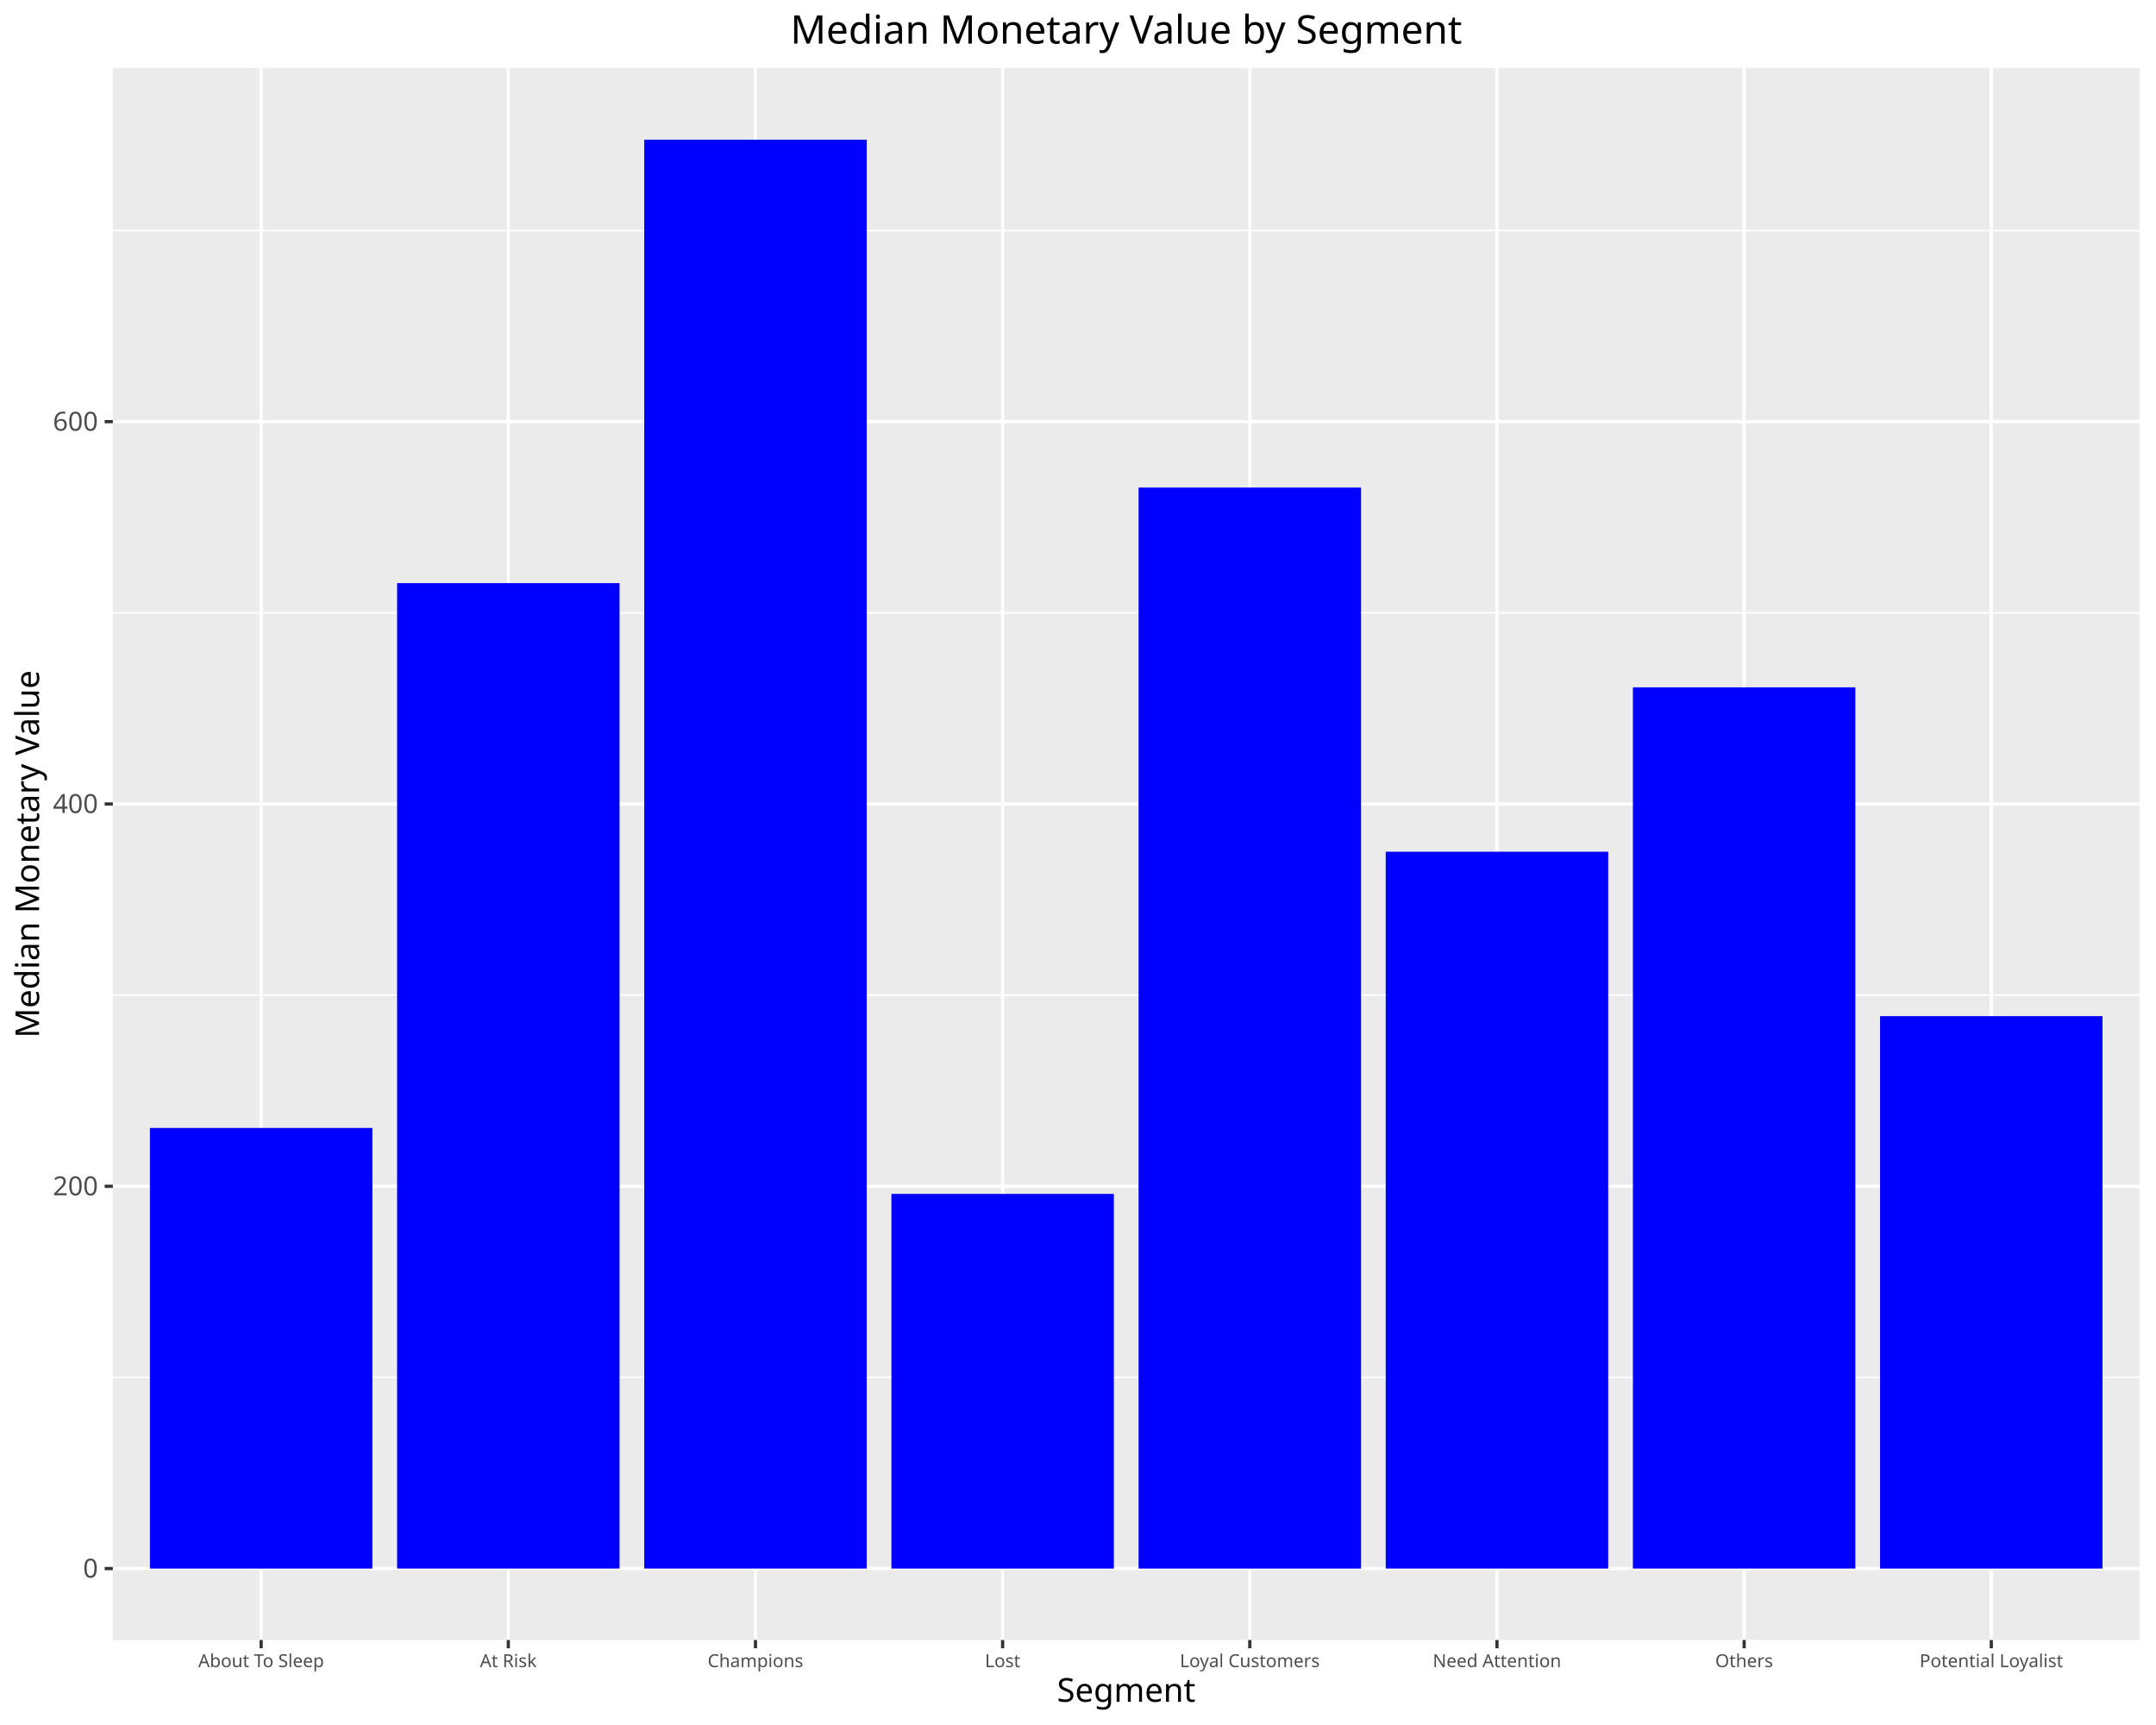
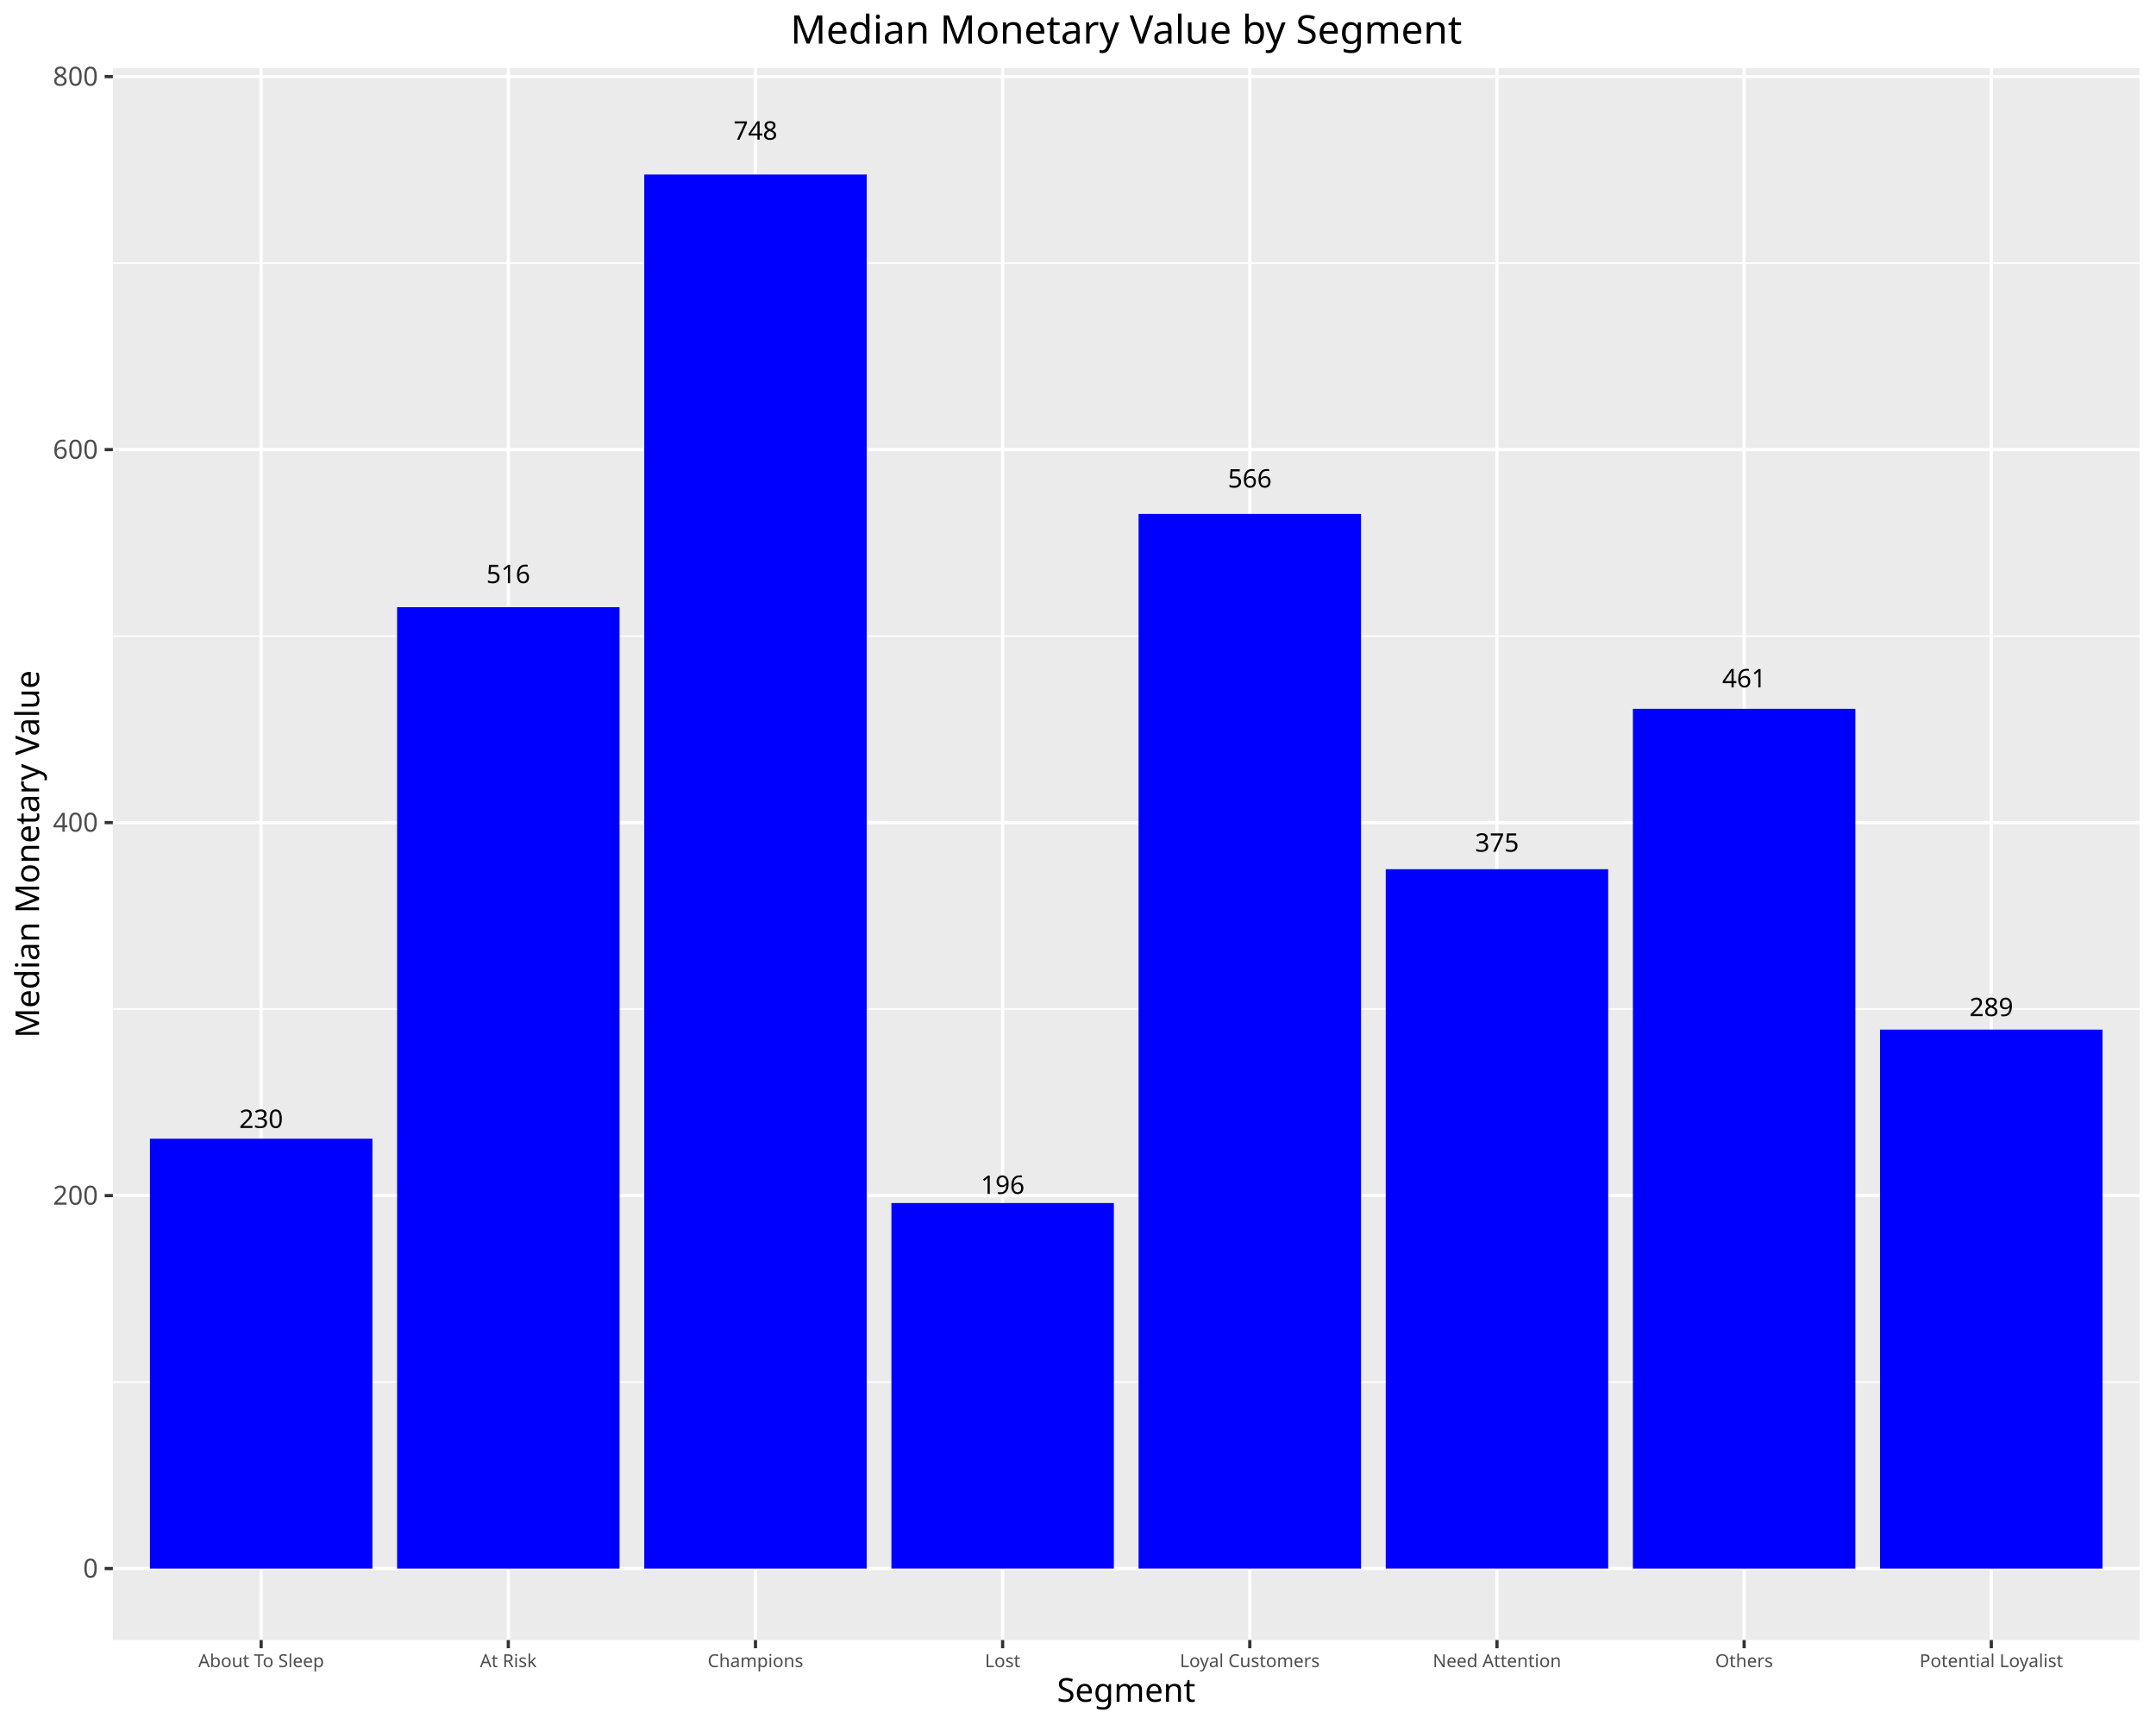
<svg xmlns="http://www.w3.org/2000/svg" class="svglite" data-engine-version="2.0" width="720.00pt" height="576.00pt" viewBox="0 0 720.00 576.00">
  <defs>
    <style type="text/css">
    .svglite line, .svglite polyline, .svglite polygon, .svglite path, .svglite rect, .svglite circle {
      fill: none;
      stroke: #000000;
      stroke-linecap: round;
      stroke-linejoin: round;
      stroke-miterlimit: 10.00;
    }
  </style>
  </defs>
  <rect width="100%" height="100%" style="stroke: none; fill: #FFFFFF;" />
  <defs>
    <clipPath id="cpMC4wMHw3MjAuMDB8MC4wMHw1NzYuMDA=">
      <rect x="0.00" y="0.00" width="720.00" height="576.00" />
    </clipPath>
  </defs>
  <g clip-path="url(#cpMC4wMHw3MjAuMDB8MC4wMHw1NzYuMDA=)">
    <rect x="0.00" y="0.00" width="720.00" height="576.00" style="stroke-width: 1.07; stroke: #FFFFFF; fill: #FFFFFF;" />
  </g>
  <defs>
    <clipPath id="cpMzcuNjl8NzE0LjUyfDIyLjc4fDU0Ny42Mg==">
      <rect x="37.69" y="22.78" width="676.83" height="524.84" />
    </clipPath>
  </defs>
  <g clip-path="url(#cpMzcuNjl8NzE0LjUyfDIyLjc4fDU0Ny42Mg==)">
    <rect x="37.69" y="22.78" width="676.83" height="524.84" style="stroke-width: 1.07; stroke: none; fill: #EBEBEB;" />
-     <polyline points="37.69,459.94 714.52,459.94 " style="stroke-width: 0.53; stroke: #FFFFFF; stroke-linecap: butt;" />
-     <polyline points="37.69,332.28 714.52,332.28 " style="stroke-width: 0.53; stroke: #FFFFFF; stroke-linecap: butt;" />
-     <polyline points="37.69,204.62 714.52,204.62 " style="stroke-width: 0.53; stroke: #FFFFFF; stroke-linecap: butt;" />
-     <polyline points="37.69,76.96 714.52,76.96 " style="stroke-width: 0.53; stroke: #FFFFFF; stroke-linecap: butt;" />
+     <polyline points="37.69,461.49 714.52,461.49 " style="stroke-width: 0.53; stroke: #FFFFFF; stroke-linecap: butt;" />
+     <polyline points="37.69,336.95 714.52,336.95 " style="stroke-width: 0.53; stroke: #FFFFFF; stroke-linecap: butt;" />
+     <polyline points="37.69,212.40 714.52,212.40 " style="stroke-width: 0.53; stroke: #FFFFFF; stroke-linecap: butt;" />
+     <polyline points="37.69,87.86 714.52,87.86 " style="stroke-width: 0.53; stroke: #FFFFFF; stroke-linecap: butt;" />
    <polyline points="37.69,523.76 714.52,523.76 " style="stroke-width: 1.07; stroke: #FFFFFF; stroke-linecap: butt;" />
-     <polyline points="37.69,396.11 714.52,396.11 " style="stroke-width: 1.07; stroke: #FFFFFF; stroke-linecap: butt;" />
-     <polyline points="37.69,268.45 714.52,268.45 " style="stroke-width: 1.07; stroke: #FFFFFF; stroke-linecap: butt;" />
-     <polyline points="37.69,140.79 714.52,140.79 " style="stroke-width: 1.07; stroke: #FFFFFF; stroke-linecap: butt;" />
+     <polyline points="37.69,399.22 714.52,399.22 " style="stroke-width: 1.07; stroke: #FFFFFF; stroke-linecap: butt;" />
+     <polyline points="37.69,274.67 714.52,274.67 " style="stroke-width: 1.07; stroke: #FFFFFF; stroke-linecap: butt;" />
+     <polyline points="37.69,150.13 714.52,150.13 " style="stroke-width: 1.07; stroke: #FFFFFF; stroke-linecap: butt;" />
+     <polyline points="37.69,25.58 714.52,25.58 " style="stroke-width: 1.07; stroke: #FFFFFF; stroke-linecap: butt;" />
    <polyline points="87.21,547.62 87.21,22.78 " style="stroke-width: 1.07; stroke: #FFFFFF; stroke-linecap: butt;" />
    <polyline points="169.75,547.62 169.75,22.78 " style="stroke-width: 1.07; stroke: #FFFFFF; stroke-linecap: butt;" />
    <polyline points="252.29,547.62 252.29,22.78 " style="stroke-width: 1.07; stroke: #FFFFFF; stroke-linecap: butt;" />
    <polyline points="334.83,547.62 334.83,22.78 " style="stroke-width: 1.07; stroke: #FFFFFF; stroke-linecap: butt;" />
    <polyline points="417.37,547.62 417.37,22.78 " style="stroke-width: 1.07; stroke: #FFFFFF; stroke-linecap: butt;" />
    <polyline points="499.92,547.62 499.92,22.78 " style="stroke-width: 1.07; stroke: #FFFFFF; stroke-linecap: butt;" />
    <polyline points="582.46,547.62 582.46,22.78 " style="stroke-width: 1.07; stroke: #FFFFFF; stroke-linecap: butt;" />
    <polyline points="665.00,547.62 665.00,22.78 " style="stroke-width: 1.07; stroke: #FFFFFF; stroke-linecap: butt;" />
-     <rect x="297.69" y="398.66" width="74.29" height="125.11" style="stroke-width: 1.07; stroke: none; stroke-linecap: butt; stroke-linejoin: miter; fill: #0000FF;" />
-     <rect x="50.07" y="376.64" width="74.29" height="147.13" style="stroke-width: 1.07; stroke: none; stroke-linecap: butt; stroke-linejoin: miter; fill: #0000FF;" />
-     <rect x="627.85" y="339.30" width="74.29" height="184.47" style="stroke-width: 1.07; stroke: none; stroke-linecap: butt; stroke-linejoin: miter; fill: #0000FF;" />
-     <rect x="462.77" y="284.40" width="74.29" height="239.36" style="stroke-width: 1.07; stroke: none; stroke-linecap: butt; stroke-linejoin: miter; fill: #0000FF;" />
-     <rect x="545.31" y="229.51" width="74.29" height="294.25" style="stroke-width: 1.07; stroke: none; stroke-linecap: butt; stroke-linejoin: miter; fill: #0000FF;" />
-     <rect x="132.61" y="194.72" width="74.29" height="329.04" style="stroke-width: 1.07; stroke: none; stroke-linecap: butt; stroke-linejoin: miter; fill: #0000FF;" />
-     <rect x="380.23" y="162.81" width="74.29" height="360.96" style="stroke-width: 1.07; stroke: none; stroke-linecap: butt; stroke-linejoin: miter; fill: #0000FF;" />
-     <rect x="215.15" y="46.64" width="74.29" height="477.12" style="stroke-width: 1.07; stroke: none; stroke-linecap: butt; stroke-linejoin: miter; fill: #0000FF;" />
+     <rect x="297.69" y="401.71" width="74.29" height="122.05" style="stroke-width: 1.07; stroke: none; stroke-linecap: butt; stroke-linejoin: miter; fill: #0000FF;" />
+     <rect x="50.07" y="380.23" width="74.29" height="143.54" style="stroke-width: 1.07; stroke: none; stroke-linecap: butt; stroke-linejoin: miter; fill: #0000FF;" />
+     <rect x="627.85" y="343.80" width="74.29" height="179.97" style="stroke-width: 1.07; stroke: none; stroke-linecap: butt; stroke-linejoin: miter; fill: #0000FF;" />
+     <rect x="462.77" y="290.24" width="74.29" height="233.52" style="stroke-width: 1.07; stroke: none; stroke-linecap: butt; stroke-linejoin: miter; fill: #0000FF;" />
+     <rect x="545.31" y="236.69" width="74.29" height="287.08" style="stroke-width: 1.07; stroke: none; stroke-linecap: butt; stroke-linejoin: miter; fill: #0000FF;" />
+     <rect x="132.61" y="202.75" width="74.29" height="321.02" style="stroke-width: 1.07; stroke: none; stroke-linecap: butt; stroke-linejoin: miter; fill: #0000FF;" />
+     <rect x="380.23" y="171.61" width="74.29" height="352.15" style="stroke-width: 1.07; stroke: none; stroke-linecap: butt; stroke-linejoin: miter; fill: #0000FF;" />
+     <rect x="215.15" y="58.28" width="74.29" height="465.49" style="stroke-width: 1.07; stroke: none; stroke-linecap: butt; stroke-linejoin: miter; fill: #0000FF;" />
+     <text x="334.83" y="398.66" text-anchor="middle" style="font-size: 8.54px; font-family: sans;" textLength="14.24px" lengthAdjust="spacingAndGlyphs">196</text>
+     <text x="87.21" y="376.64" text-anchor="middle" style="font-size: 8.54px; font-family: sans;" textLength="14.24px" lengthAdjust="spacingAndGlyphs">230</text>
+     <text x="665.00" y="339.30" text-anchor="middle" style="font-size: 8.54px; font-family: sans;" textLength="14.24px" lengthAdjust="spacingAndGlyphs">289</text>
+     <text x="499.92" y="284.40" text-anchor="middle" style="font-size: 8.54px; font-family: sans;" textLength="14.24px" lengthAdjust="spacingAndGlyphs">375</text>
+     <text x="582.46" y="229.51" text-anchor="middle" style="font-size: 8.54px; font-family: sans;" textLength="14.24px" lengthAdjust="spacingAndGlyphs">461</text>
+     <text x="169.75" y="194.72" text-anchor="middle" style="font-size: 8.54px; font-family: sans;" textLength="14.24px" lengthAdjust="spacingAndGlyphs">516</text>
+     <text x="417.37" y="162.81" text-anchor="middle" style="font-size: 8.54px; font-family: sans;" textLength="14.24px" lengthAdjust="spacingAndGlyphs">566</text>
+     <text x="252.29" y="46.64" text-anchor="middle" style="font-size: 8.54px; font-family: sans;" textLength="14.24px" lengthAdjust="spacingAndGlyphs">748</text>
  </g>
  <g clip-path="url(#cpMC4wMHw3MjAuMDB8MC4wMHw1NzYuMDA=)">
    <text x="32.76" y="526.79" text-anchor="end" style="font-size: 8.80px; fill: #4D4D4D; font-family: sans;" textLength="4.89px" lengthAdjust="spacingAndGlyphs">0</text>
-     <text x="32.76" y="399.13" text-anchor="end" style="font-size: 8.80px; fill: #4D4D4D; font-family: sans;" textLength="14.68px" lengthAdjust="spacingAndGlyphs">200</text>
-     <text x="32.76" y="271.47" text-anchor="end" style="font-size: 8.80px; fill: #4D4D4D; font-family: sans;" textLength="14.68px" lengthAdjust="spacingAndGlyphs">400</text>
-     <text x="32.76" y="143.82" text-anchor="end" style="font-size: 8.80px; fill: #4D4D4D; font-family: sans;" textLength="14.68px" lengthAdjust="spacingAndGlyphs">600</text>
+     <text x="32.76" y="402.25" text-anchor="end" style="font-size: 8.80px; fill: #4D4D4D; font-family: sans;" textLength="14.68px" lengthAdjust="spacingAndGlyphs">200</text>
+     <text x="32.76" y="277.70" text-anchor="end" style="font-size: 8.80px; fill: #4D4D4D; font-family: sans;" textLength="14.68px" lengthAdjust="spacingAndGlyphs">400</text>
+     <text x="32.76" y="153.16" text-anchor="end" style="font-size: 8.80px; fill: #4D4D4D; font-family: sans;" textLength="14.68px" lengthAdjust="spacingAndGlyphs">600</text>
+     <text x="32.76" y="28.61" text-anchor="end" style="font-size: 8.80px; fill: #4D4D4D; font-family: sans;" textLength="14.68px" lengthAdjust="spacingAndGlyphs">800</text>
    <polyline points="34.95,523.76 37.69,523.76 " style="stroke-width: 1.07; stroke: #333333; stroke-linecap: butt;" />
-     <polyline points="34.95,396.11 37.69,396.11 " style="stroke-width: 1.07; stroke: #333333; stroke-linecap: butt;" />
-     <polyline points="34.95,268.45 37.69,268.45 " style="stroke-width: 1.07; stroke: #333333; stroke-linecap: butt;" />
-     <polyline points="34.95,140.79 37.69,140.79 " style="stroke-width: 1.07; stroke: #333333; stroke-linecap: butt;" />
+     <polyline points="34.95,399.22 37.69,399.22 " style="stroke-width: 1.07; stroke: #333333; stroke-linecap: butt;" />
+     <polyline points="34.95,274.67 37.69,274.67 " style="stroke-width: 1.07; stroke: #333333; stroke-linecap: butt;" />
+     <polyline points="34.95,150.13 37.69,150.13 " style="stroke-width: 1.07; stroke: #333333; stroke-linecap: butt;" />
+     <polyline points="34.95,25.58 37.69,25.58 " style="stroke-width: 1.07; stroke: #333333; stroke-linecap: butt;" />
    <polyline points="87.21,550.36 87.21,547.62 " style="stroke-width: 1.07; stroke: #333333; stroke-linecap: butt;" />
    <polyline points="169.75,550.36 169.75,547.62 " style="stroke-width: 1.07; stroke: #333333; stroke-linecap: butt;" />
    <polyline points="252.29,550.36 252.29,547.62 " style="stroke-width: 1.07; stroke: #333333; stroke-linecap: butt;" />
    <polyline points="334.83,550.36 334.83,547.62 " style="stroke-width: 1.07; stroke: #333333; stroke-linecap: butt;" />
    <polyline points="417.37,550.36 417.37,547.62 " style="stroke-width: 1.07; stroke: #333333; stroke-linecap: butt;" />
    <polyline points="499.92,550.36 499.92,547.62 " style="stroke-width: 1.07; stroke: #333333; stroke-linecap: butt;" />
    <polyline points="582.46,550.36 582.46,547.62 " style="stroke-width: 1.07; stroke: #333333; stroke-linecap: butt;" />
    <polyline points="665.00,550.36 665.00,547.62 " style="stroke-width: 1.07; stroke: #333333; stroke-linecap: butt;" />
    <text x="87.21" y="556.68" text-anchor="middle" style="font-size: 6.00px; fill: #4D4D4D; font-family: sans;" textLength="41.36px" lengthAdjust="spacingAndGlyphs">About To Sleep</text>
    <text x="169.75" y="556.68" text-anchor="middle" style="font-size: 6.00px; fill: #4D4D4D; font-family: sans;" textLength="19.01px" lengthAdjust="spacingAndGlyphs">At Risk</text>
    <text x="252.29" y="556.68" text-anchor="middle" style="font-size: 6.00px; fill: #4D4D4D; font-family: sans;" textLength="30.36px" lengthAdjust="spacingAndGlyphs">Champions</text>
    <text x="334.83" y="556.68" text-anchor="middle" style="font-size: 6.00px; fill: #4D4D4D; font-family: sans;" textLength="11.34px" lengthAdjust="spacingAndGlyphs">Lost</text>
    <text x="417.37" y="556.68" text-anchor="middle" style="font-size: 6.00px; fill: #4D4D4D; font-family: sans;" textLength="45.03px" lengthAdjust="spacingAndGlyphs">Loyal Customers</text>
    <text x="499.92" y="556.68" text-anchor="middle" style="font-size: 6.00px; fill: #4D4D4D; font-family: sans;" textLength="39.70px" lengthAdjust="spacingAndGlyphs">Need Attention</text>
    <text x="582.46" y="556.68" text-anchor="middle" style="font-size: 6.00px; fill: #4D4D4D; font-family: sans;" textLength="18.01px" lengthAdjust="spacingAndGlyphs">Others</text>
    <text x="665.00" y="556.68" text-anchor="middle" style="font-size: 6.00px; fill: #4D4D4D; font-family: sans;" textLength="45.36px" lengthAdjust="spacingAndGlyphs">Potential Loyalist</text>
    <text x="376.10" y="568.24" text-anchor="middle" style="font-size: 11.00px; font-family: sans;" textLength="44.04px" lengthAdjust="spacingAndGlyphs">Segment</text>
    <text transform="translate(13.05,285.20) rotate(-90)" text-anchor="middle" style="font-size: 11.00px; font-family: sans;" textLength="116.19px" lengthAdjust="spacingAndGlyphs">Median Monetary Value</text>
    <text x="376.10" y="14.56" text-anchor="middle" style="font-size: 13.20px; font-family: sans;" textLength="217.22px" lengthAdjust="spacingAndGlyphs">Median Monetary Value  by Segment</text>
  </g>
</svg>
